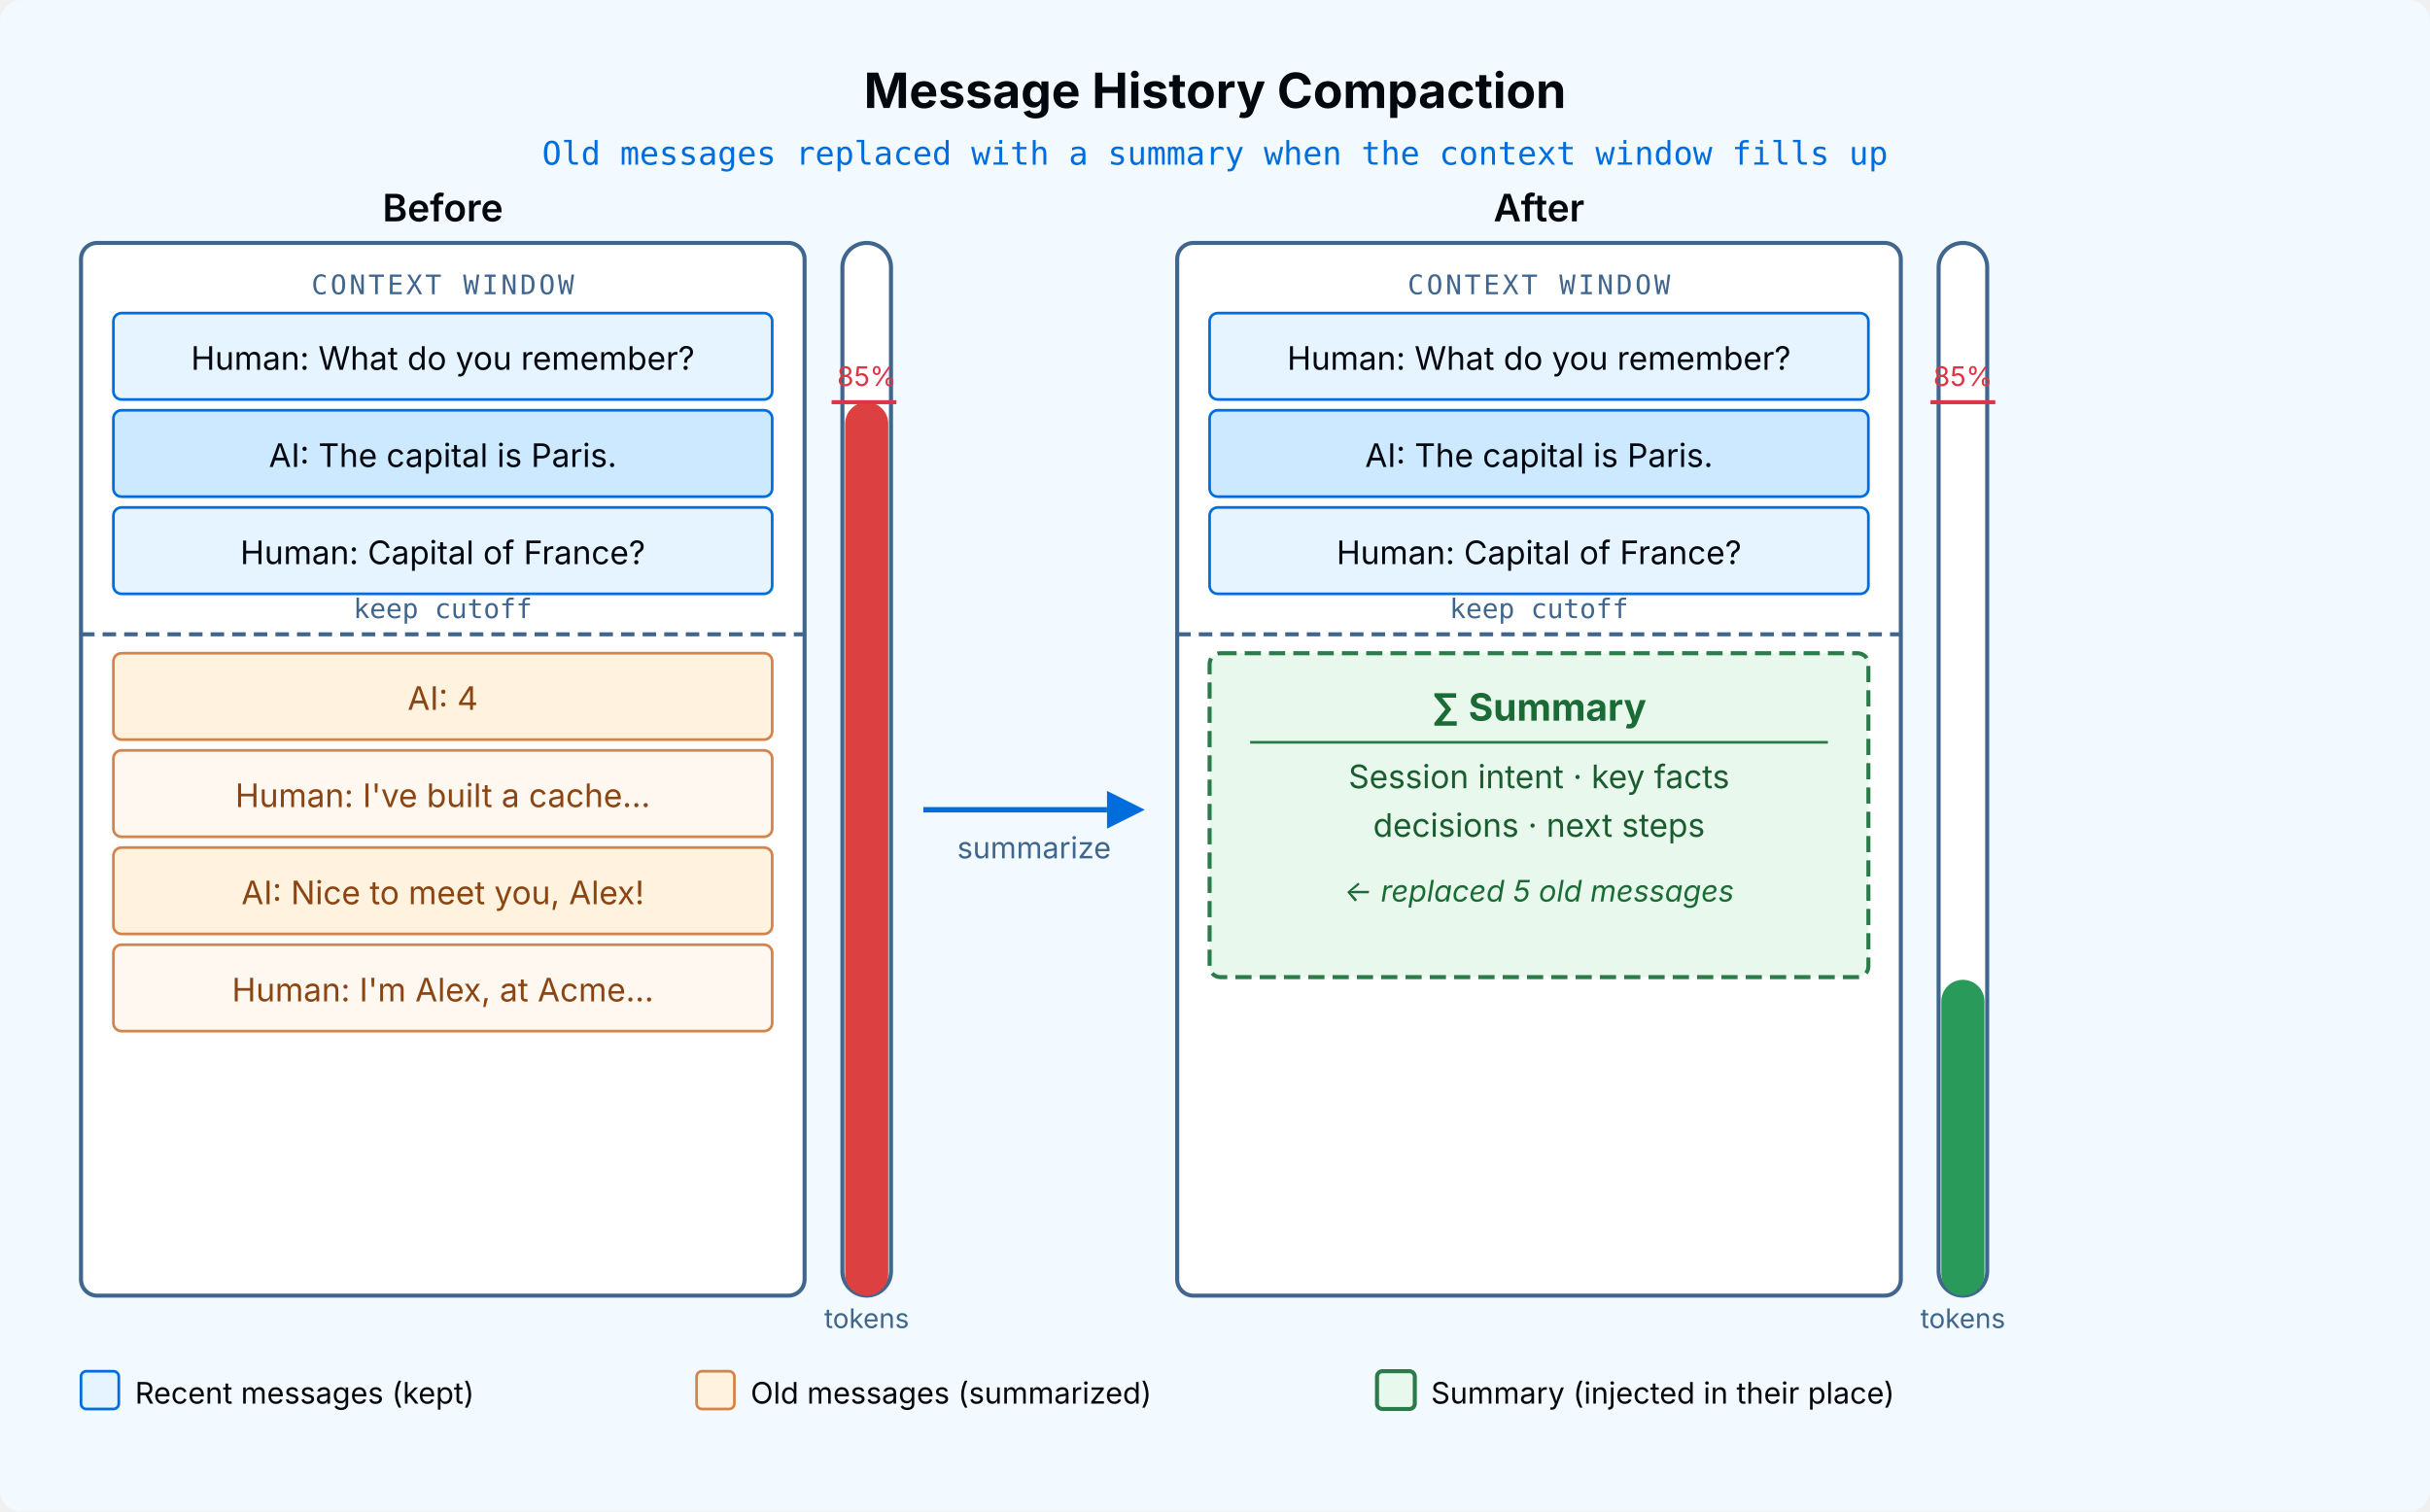
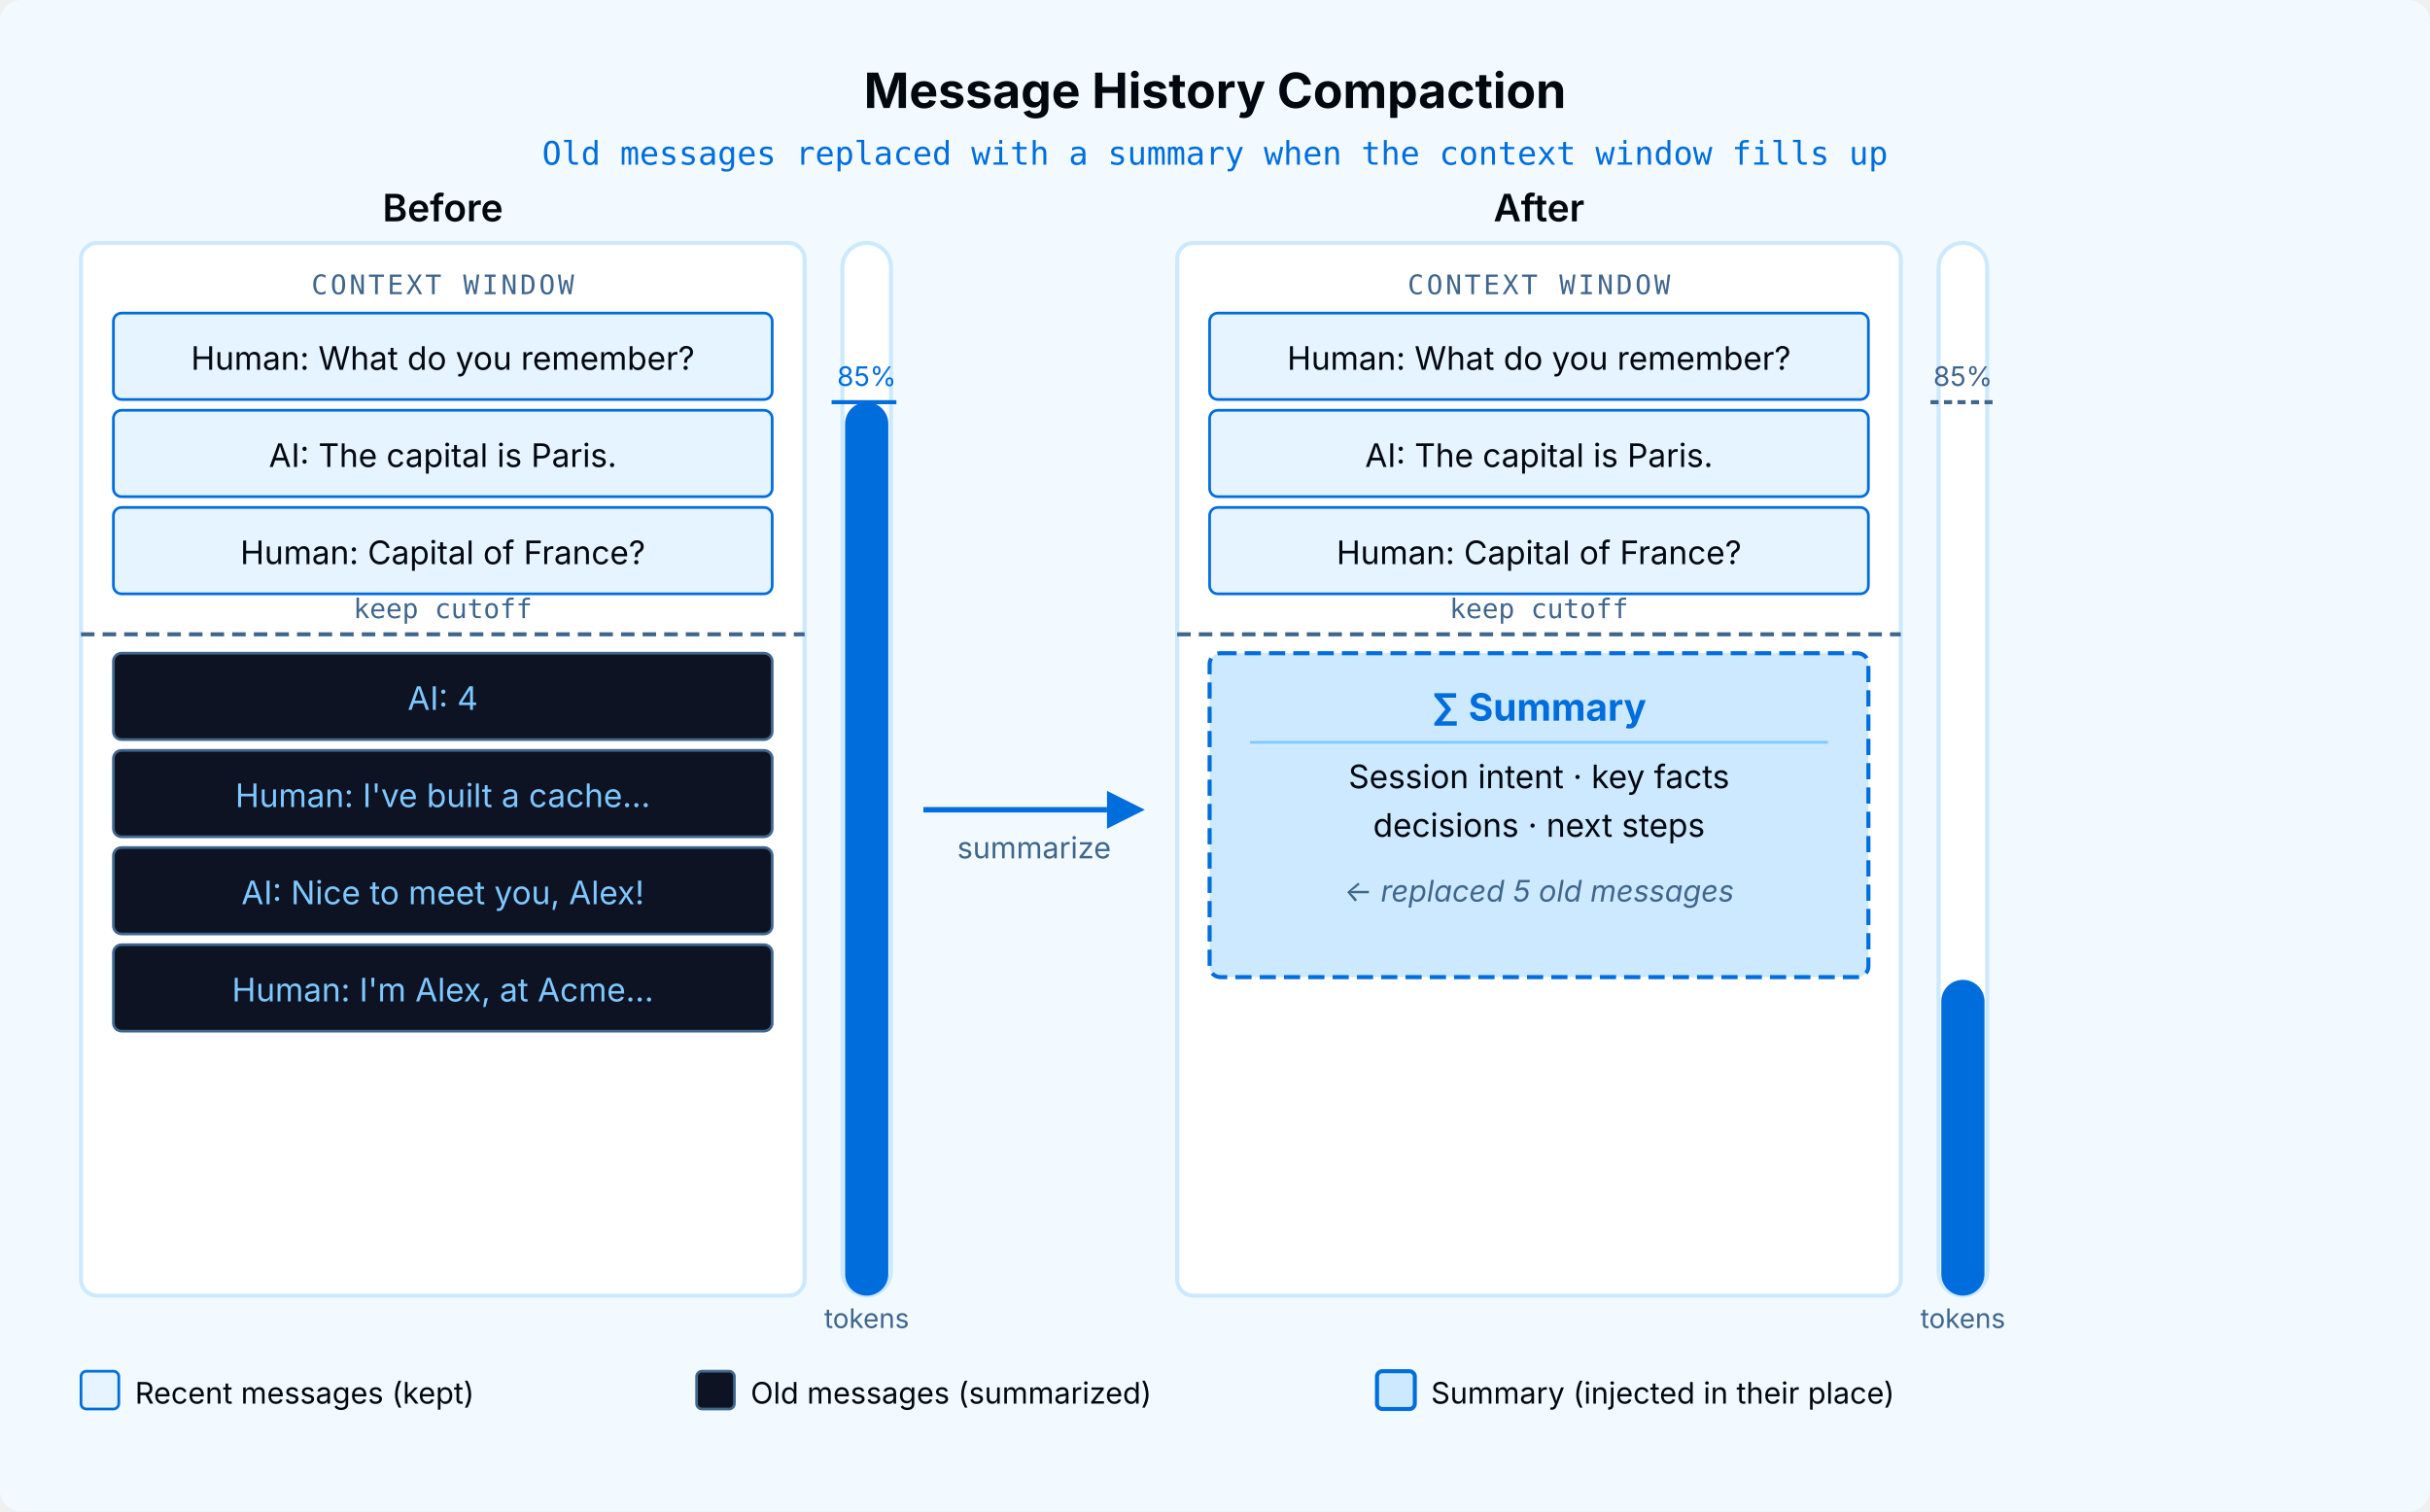
<svg xmlns="http://www.w3.org/2000/svg" width="900" height="560" font-family="'Inter', -apple-system, BlinkMacSystemFont, 'Segoe UI', sans-serif">
  <rect width="900" height="560" fill="#F2FAFF" rx="8" />
  <text x="450" y="40" text-anchor="middle" font-size="18" font-weight="700" fill="#030710">Message History Compaction</text>
  <text x="450" y="61" text-anchor="middle" font-size="12" fill="#006DDD" font-family="'IBM Plex Mono', ui-monospace, SFMono-Regular, monospace">Old messages replaced with a summary when the context window fills up</text>
  <text x="164" y="82" text-anchor="middle" font-size="14" font-weight="600" fill="#030710">Before</text>
-   <rect x="30" y="90" width="268" height="390" rx="6" fill="#FFFFFF" stroke="#40668D" stroke-width="1.5" />
+   <rect x="30" y="90" width="268" height="390" rx="6" fill="#FFFFFF" stroke="#CCE9FF" stroke-width="1.5" />
  <text x="164" y="109" text-anchor="middle" font-size="10" fill="#40668D" font-family="'IBM Plex Mono', ui-monospace, SFMono-Regular, monospace" letter-spacing="1">CONTEXT WINDOW</text>
  <rect x="42" y="116" width="244" height="32" rx="3" fill="#E5F4FF" stroke="#006DDD" stroke-width="1" />
  <text x="164" y="137" text-anchor="middle" font-size="12" fill="#030710">Human: What do you remember?</text>
-   <rect x="42" y="152" width="244" height="32" rx="3" fill="#CCE9FF" stroke="#006DDD" stroke-width="1" />
+   <rect x="42" y="152" width="244" height="32" rx="3" fill="#E5F4FF" stroke="#006DDD" stroke-width="1" />
  <text x="164" y="173" text-anchor="middle" font-size="12" fill="#030710">AI: The capital is Paris.</text>
  <rect x="42" y="188" width="244" height="32" rx="3" fill="#E5F4FF" stroke="#006DDD" stroke-width="1" />
  <text x="164" y="209" text-anchor="middle" font-size="12" fill="#030710">Human: Capital of France?</text>
  <text x="164" y="229" text-anchor="middle" font-size="10" fill="#40668D" font-family="'IBM Plex Mono', ui-monospace, SFMono-Regular, monospace">keep cutoff</text>
  <line x1="30" y1="235" x2="298" y2="235" stroke="#40668D" stroke-width="1.5" stroke-dasharray="5,3" />
-   <rect x="42" y="242" width="244" height="32" rx="3" fill="#FFF3E0" stroke="#D4834A" stroke-width="1" />
-   <text x="164" y="263" text-anchor="middle" font-size="12" fill="#8B4513">AI: 4</text>
-   <rect x="42" y="278" width="244" height="32" rx="3" fill="#FFF8F0" stroke="#D4834A" stroke-width="1" />
-   <text x="164" y="299" text-anchor="middle" font-size="12" fill="#8B4513">Human: I've built a cache...</text>
-   <rect x="42" y="314" width="244" height="32" rx="3" fill="#FFF3E0" stroke="#D4834A" stroke-width="1" />
-   <text x="164" y="335" text-anchor="middle" font-size="12" fill="#8B4513">AI: Nice to meet you, Alex!</text>
-   <rect x="42" y="350" width="244" height="32" rx="3" fill="#FFF8F0" stroke="#D4834A" stroke-width="1" />
-   <text x="164" y="371" text-anchor="middle" font-size="12" fill="#8B4513">Human: I'm Alex, at Acme...</text>
-   <rect x="312" y="90" width="18" height="390" rx="9" fill="#FFFFFF" stroke="#40668D" stroke-width="1.5" />
-   <rect x="313" y="149" width="16" height="331" rx="8" fill="#DC4040" />
-   <line x1="308" y1="149" x2="332" y2="149" stroke="#DC3545" stroke-width="1.5" />
-   <text x="321" y="143" text-anchor="middle" font-size="10" fill="#DC3545">85%</text>
+   <rect x="42" y="242" width="244" height="32" rx="3" fill="#0D1322" stroke="#40668D" stroke-width="1" />
+   <text x="164" y="263" text-anchor="middle" font-size="12" fill="#7FC8FF">AI: 4</text>
+   <rect x="42" y="278" width="244" height="32" rx="3" fill="#0D1322" stroke="#40668D" stroke-width="1" />
+   <text x="164" y="299" text-anchor="middle" font-size="12" fill="#7FC8FF">Human: I've built a cache...</text>
+   <rect x="42" y="314" width="244" height="32" rx="3" fill="#0D1322" stroke="#40668D" stroke-width="1" />
+   <text x="164" y="335" text-anchor="middle" font-size="12" fill="#7FC8FF">AI: Nice to meet you, Alex!</text>
+   <rect x="42" y="350" width="244" height="32" rx="3" fill="#0D1322" stroke="#40668D" stroke-width="1" />
+   <text x="164" y="371" text-anchor="middle" font-size="12" fill="#7FC8FF">Human: I'm Alex, at Acme...</text>
+   <rect x="312" y="90" width="18" height="390" rx="9" fill="#FFFFFF" stroke="#CCE9FF" stroke-width="1.5" />
+   <rect x="313" y="149" width="16" height="331" rx="8" fill="#006DDD" />
+   <line x1="308" y1="149" x2="332" y2="149" stroke="#006DDD" stroke-width="1.5" />
+   <text x="321" y="143" text-anchor="middle" font-size="10" fill="#006DDD">85%</text>
  <text x="321" y="492" text-anchor="middle" font-size="10" fill="#40668D">tokens</text>
  <line x1="342" y1="300" x2="410" y2="300" stroke="#006DDD" stroke-width="2" />
  <polygon points="410,293 424,300 410,307" fill="#006DDD" />
  <text x="383" y="318" text-anchor="middle" font-size="11" fill="#40668D">summarize</text>
  <text x="570" y="82" text-anchor="middle" font-size="14" font-weight="600" fill="#030710">After</text>
-   <rect x="436" y="90" width="268" height="390" rx="6" fill="#FFFFFF" stroke="#40668D" stroke-width="1.5" />
+   <rect x="436" y="90" width="268" height="390" rx="6" fill="#FFFFFF" stroke="#CCE9FF" stroke-width="1.5" />
  <text x="570" y="109" text-anchor="middle" font-size="10" fill="#40668D" font-family="'IBM Plex Mono', ui-monospace, SFMono-Regular, monospace" letter-spacing="1">CONTEXT WINDOW</text>
  <rect x="448" y="116" width="244" height="32" rx="3" fill="#E5F4FF" stroke="#006DDD" stroke-width="1" />
  <text x="570" y="137" text-anchor="middle" font-size="12" fill="#030710">Human: What do you remember?</text>
-   <rect x="448" y="152" width="244" height="32" rx="3" fill="#CCE9FF" stroke="#006DDD" stroke-width="1" />
+   <rect x="448" y="152" width="244" height="32" rx="3" fill="#E5F4FF" stroke="#006DDD" stroke-width="1" />
  <text x="570" y="173" text-anchor="middle" font-size="12" fill="#030710">AI: The capital is Paris.</text>
  <rect x="448" y="188" width="244" height="32" rx="3" fill="#E5F4FF" stroke="#006DDD" stroke-width="1" />
  <text x="570" y="209" text-anchor="middle" font-size="12" fill="#030710">Human: Capital of France?</text>
  <text x="570" y="229" text-anchor="middle" font-size="10" fill="#40668D" font-family="'IBM Plex Mono', ui-monospace, SFMono-Regular, monospace">keep cutoff</text>
  <line x1="436" y1="235" x2="704" y2="235" stroke="#40668D" stroke-width="1.5" stroke-dasharray="5,3" />
-   <rect x="448" y="242" width="244" height="120" rx="4" fill="#E8F8ED" stroke="#2A7A4A" stroke-width="1.5" stroke-dasharray="6,3" />
-   <text x="570" y="267" text-anchor="middle" font-size="14" font-weight="700" fill="#1A6B35">∑ Summary</text>
-   <line x1="463" y1="275" x2="677" y2="275" stroke="#2A7A4A" stroke-width="1" />
-   <text x="570" y="292" text-anchor="middle" font-size="12" fill="#1A5C30">Session intent · key facts</text>
-   <text x="570" y="310" text-anchor="middle" font-size="12" fill="#1A5C30">decisions · next steps</text>
-   <text x="570" y="334" text-anchor="middle" font-size="11" font-style="italic" fill="#1A6B35">← replaced 5 old messages</text>
-   <rect x="718" y="90" width="18" height="390" rx="9" fill="#FFFFFF" stroke="#40668D" stroke-width="1.5" />
-   <rect x="719" y="363" width="16" height="117" rx="8" fill="#2A9A5A" />
-   <line x1="715" y1="149" x2="739" y2="149" stroke="#DC3545" stroke-width="1.5" />
-   <text x="727" y="143" text-anchor="middle" font-size="10" fill="#DC3545">85%</text>
+   <rect x="448" y="242" width="244" height="120" rx="4" fill="#CCE9FF" stroke="#006DDD" stroke-width="1.5" stroke-dasharray="6,3" />
+   <text x="570" y="267" text-anchor="middle" font-size="14" font-weight="700" fill="#006DDD">∑ Summary</text>
+   <line x1="463" y1="275" x2="677" y2="275" stroke="#7FC8FF" stroke-width="1" />
+   <text x="570" y="292" text-anchor="middle" font-size="12" fill="#030710">Session intent · key facts</text>
+   <text x="570" y="310" text-anchor="middle" font-size="12" fill="#030710">decisions · next steps</text>
+   <text x="570" y="334" text-anchor="middle" font-size="11" font-style="italic" fill="#40668D">← replaced 5 old messages</text>
+   <rect x="718" y="90" width="18" height="390" rx="9" fill="#FFFFFF" stroke="#CCE9FF" stroke-width="1.5" />
+   <rect x="719" y="363" width="16" height="117" rx="8" fill="#006DDD" />
+   <line x1="715" y1="149" x2="739" y2="149" stroke="#40668D" stroke-width="1.5" stroke-dasharray="3,2" />
+   <text x="727" y="143" text-anchor="middle" font-size="10" fill="#40668D">85%</text>
  <text x="727" y="492" text-anchor="middle" font-size="10" fill="#40668D">tokens</text>
  <rect x="30" y="508" width="14" height="14" rx="2" fill="#E5F4FF" stroke="#006DDD" stroke-width="1" />
  <text x="50" y="520" font-size="11" fill="#030710">Recent messages (kept)</text>
-   <rect x="258" y="508" width="14" height="14" rx="2" fill="#FFF3E0" stroke="#D4834A" stroke-width="1" />
+   <rect x="258" y="508" width="14" height="14" rx="2" fill="#0D1322" stroke="#40668D" stroke-width="1" />
  <text x="278" y="520" font-size="11" fill="#030710">Old messages (summarized)</text>
-   <rect x="510" y="508" width="14" height="14" rx="2" fill="#E8F8ED" stroke="#2A7A4A" stroke-width="1.5" />
+   <rect x="510" y="508" width="14" height="14" rx="2" fill="#CCE9FF" stroke="#006DDD" stroke-width="1.5" />
  <text x="530" y="520" font-size="11" fill="#030710">Summary (injected in their place)</text>
</svg>
